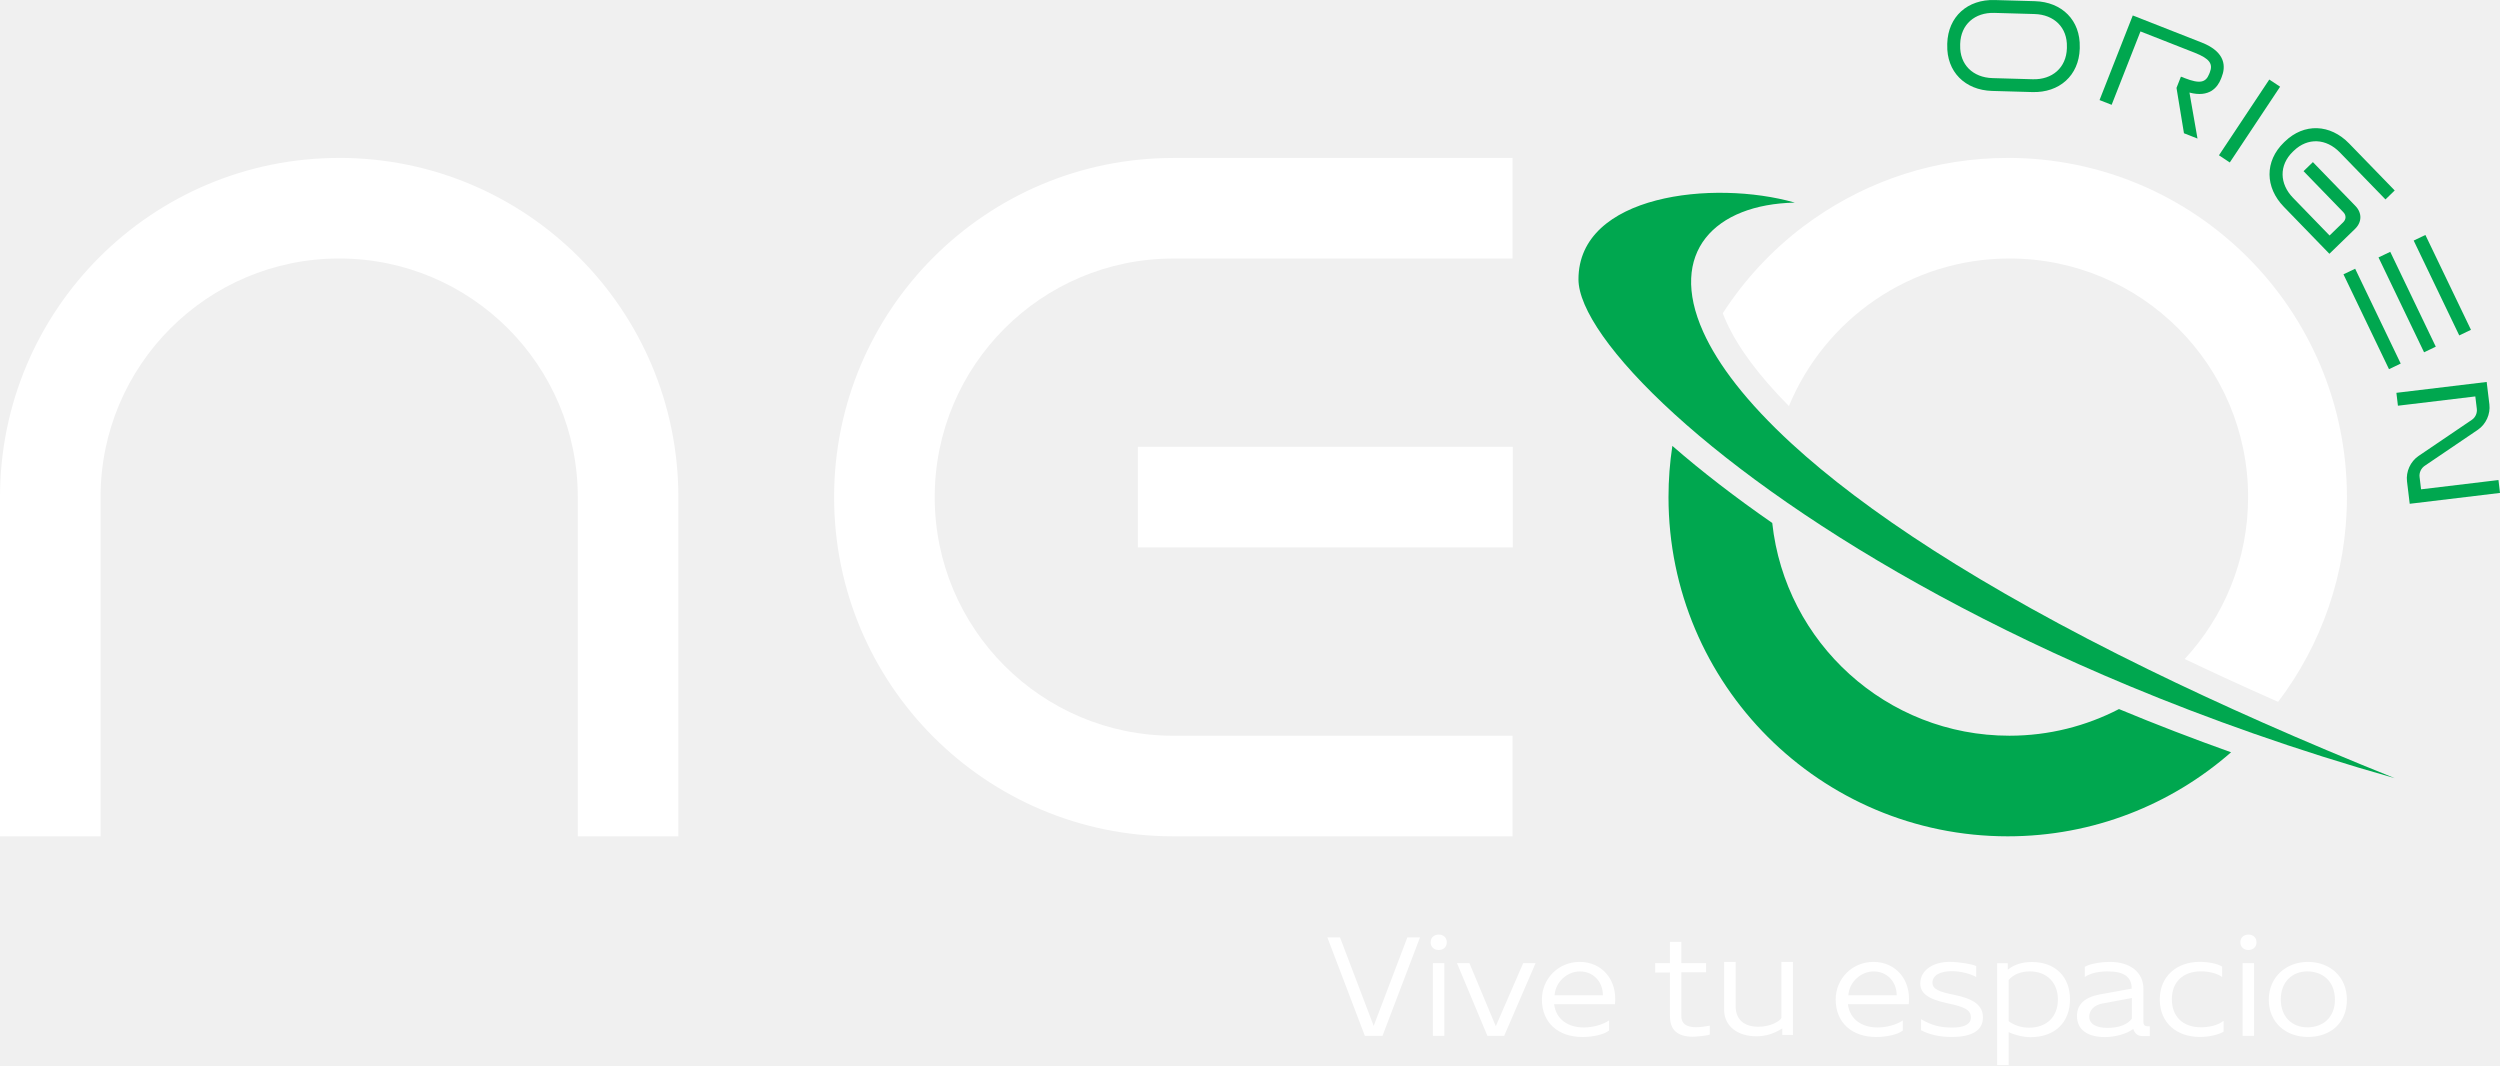
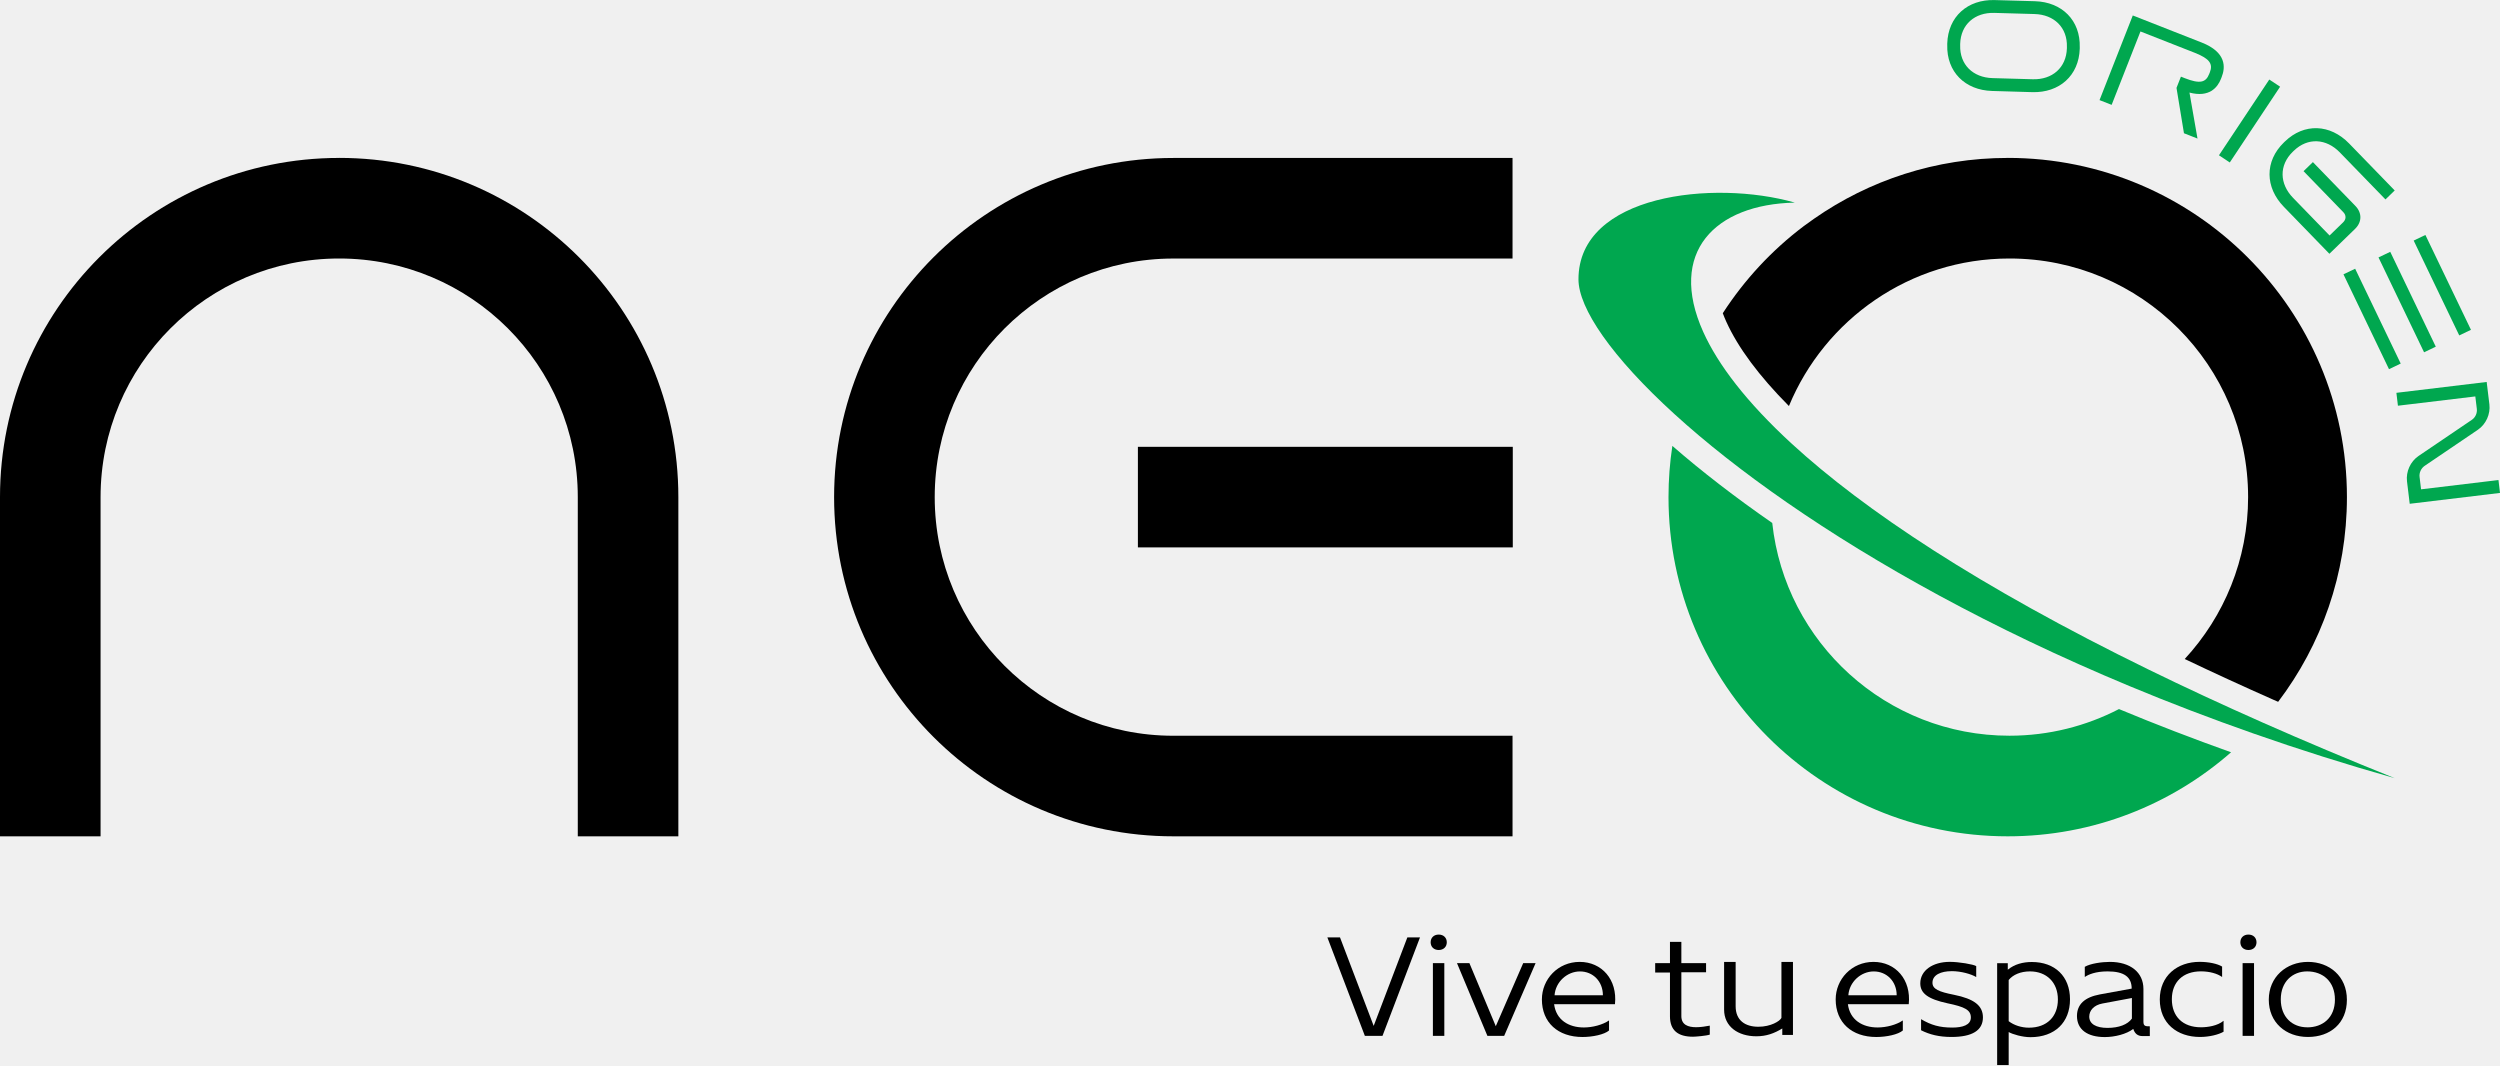
<svg xmlns="http://www.w3.org/2000/svg" id="Capa_2" data-name="Capa 2" viewBox="0 0 700 298.22">
  <defs>
    <style>
      .cls-1 {
-         fill: #fff;
-       }
- 
-       .cls-2 {
        fill: #00a74f;
      }
    </style>
  </defs>
  <g id="Capa_3" data-name="Capa 3">
    <g>
      <g>
-         <path class="cls-2" d="M545.23,12.54v-.36c.23-7.57,5.72-12.39,13.28-12.17l11.27.32c7.56.22,12.77,5.35,12.55,12.92v.36c-.23,7.56-5.72,12.39-13.28,12.17l-11.27-.32c-7.56-.22-12.77-5.36-12.55-12.92ZM569.16,22.19c5.46.16,9.41-3.22,9.57-8.68v-.36c.17-5.46-3.59-9.06-9.04-9.22l-11.27-.32c-5.46-.16-9.41,3.22-9.57,8.68v.36c-.17,5.46,3.59,9.06,9.04,9.22l11.27.32Z" />
-         <path class="cls-2" d="M597.18,4.33l19.3,7.58c6.97,2.74,6.64,6.99,5.6,9.63l-.21.54c-.97,2.47-3.33,5.3-8.82,3.84l2.25,12.88-3.79-1.49-2.09-12.7,1.24-3.15,1.08.42c4.23,1.66,5.89,1.22,6.82-1.15l.19-.47c.92-2.34.02-3.82-4.22-5.49l-15.2-5.97-8.07,20.55-3.39-1.33,9.31-23.7Z" />
-         <path class="cls-2" d="M635.4,22.27l3.03,2.01-14.09,21.21-3.03-2.01,14.09-21.21Z" />
-         <path class="cls-2" d="M645,47.92l2.61-2.53,11.9,12.27c1.9,1.96,1.86,4.53-.1,6.43l-7.18,6.97-2.53-2.61-10.23-10.55c-5.27-5.43-5.41-12.74.02-18.01l.26-.25c5.43-5.27,12.73-4.9,18,.53l12.77,13.16-2.59,2.51-12.77-13.16c-3.8-3.92-8.99-4.25-12.91-.45l-.26.25c-3.92,3.8-3.74,9,.06,12.91l10.23,10.55,3.81-3.7c.86-.84.88-1.97.04-2.83l-11.14-11.49Z" />
-         <path class="cls-2" d="M659.44,75.24l12.76,26.56-3.28,1.57-12.75-26.56,3.28-1.57ZM669.27,70.51l12.75,26.56-3.28,1.57-12.76-26.56,3.28-1.57ZM679.11,65.79l12.76,26.56-3.28,1.57-12.76-26.56,3.28-1.57Z" />
-         <path class="cls-2" d="M693.09,111l-21.67,2.6-.43-3.61,25.28-3.04.76,6.29c.32,2.71-.95,5.54-3.22,7.09l-14.91,10.11c-.98.67-1.57,1.91-1.42,3.1l.42,3.47,21.67-2.6.43,3.61-25.28,3.04-.76-6.29c-.32-2.71.95-5.54,3.22-7.09l14.91-10.11c1.02-.67,1.57-1.91,1.42-3.1l-.42-3.47Z" />
+         <path class="cls-1" d="M545.23,12.55v-.36c.23-7.56,5.72-12.39,13.28-12.17l11.27.32c7.56.22,12.77,5.35,12.55,12.92v.36c-.23,7.56-5.72,12.39-13.28,12.18l-11.27-.33c-7.56-.22-12.77-5.35-12.55-12.92ZM569.16,22.19c5.46.16,9.41-3.22,9.57-8.68v-.36c.17-5.46-3.59-9.06-9.04-9.22l-11.27-.32c-5.46-.16-9.41,3.22-9.57,8.68v.36c-.17,5.46,3.59,9.06,9.04,9.22l11.27.32Z" />
+         <path class="cls-1" d="M597.18,4.33l19.3,7.58c6.97,2.74,6.64,6.98,5.6,9.63l-.21.54c-.97,2.47-3.33,5.3-8.82,3.84l2.25,12.88-3.79-1.49-2.09-12.7,1.24-3.15,1.08.43c4.23,1.66,5.89,1.22,6.82-1.15l.19-.47c.92-2.34.02-3.82-4.22-5.49l-15.2-5.97-8.07,20.55-3.39-1.33,9.31-23.7Z" />
+         <path class="cls-1" d="M635.4,22.27l3.03,2.01-14.09,21.21-3.03-2.01,14.09-21.21Z" />
+         <path class="cls-1" d="M645,47.92l2.61-2.53,11.9,12.27c1.9,1.96,1.86,4.53-.1,6.43l-7.18,6.97-2.53-2.61-10.23-10.55c-5.27-5.43-5.41-12.74.02-18.01l.26-.25c5.43-5.27,12.73-4.9,18,.53l12.77,13.16-2.59,2.51-12.77-13.16c-3.8-3.92-8.99-4.25-12.91-.45l-.26.25c-3.92,3.8-3.74,9,.06,12.91l10.23,10.55,3.81-3.7c.86-.84.88-1.97.04-2.83l-11.14-11.49Z" />
+         <path class="cls-1" d="M659.44,75.24l12.76,26.56-3.28,1.57-12.75-26.56,3.28-1.57ZM669.27,70.51l12.75,26.56-3.28,1.57-12.76-26.56,3.28-1.57ZM679.11,65.79l12.76,26.56-3.28,1.57-12.76-26.56,3.28-1.57Z" />
+         <path class="cls-1" d="M693.09,111l-21.67,2.6-.43-3.61,25.28-3.04.76,6.29c.32,2.71-.95,5.54-3.22,7.09l-14.91,10.11c-.98.67-1.57,1.91-1.42,3.1l.42,3.47,21.67-2.6.43,3.61-25.28,3.04-.76-6.29c-.32-2.71.95-5.54,3.22-7.09l14.91-10.11c1.02-.67,1.57-1.91,1.42-3.1l-.42-3.47Z" />
      </g>
-       <path class="cls-1" d="M94.98,44.22h0C42.52,44.22,0,86.74,0,139.19v94.98h28.16v-94.98c0-36.9,29.91-66.81,66.81-66.81s66.81,29.91,66.81,66.81v94.98h28.16v-94.98c0-52.45-42.52-94.98-94.98-94.98" />
-       <path class="cls-1" d="M233.55,139.19h0c0,52.45,42.52,94.98,94.98,94.98h94.98v-28.16h-94.98c-36.9,0-66.81-29.91-66.81-66.81s29.91-66.81,66.81-66.81h94.98v-28.16h-94.98c-52.45,0-94.98,42.52-94.98,94.98" />
-       <rect class="cls-1" x="318.61" y="125.11" width="104.97" height="28.16" />
-       <path class="cls-2" d="M502.53,56.73c-22.33.48-35.68,13.89-25.62,36.21,4.09,9.08,12.06,19.63,24.87,31.38,20.11,18.45,52.17,39.87,99.93,63.21,9.93,4.85,20.53,9.78,31.85,14.79,11.57,5.12,23.88,10.31,36.97,15.57-13.75-3.89-26.95-8.08-39.57-12.51-12.11-4.24-23.69-8.69-34.74-13.29-38.87-16.18-71.03-34.2-95.74-51.3-12.44-8.61-22.99-16.98-31.56-24.78-17.69-16.09-26.95-29.72-26.95-37.8,0-23.79,37.85-27.96,60.56-21.49Z" />
+       <path d="M94.98,44.22h0C42.52,44.22,0,86.74,0,139.19v94.98h28.16v-94.98c0-36.9,29.91-66.81,66.81-66.81s66.81,29.91,66.81,66.81v94.98h28.16v-94.98c0-52.45-42.52-94.98-94.98-94.98" />
+       <path d="M233.55,139.19h0c0,52.45,42.52,94.98,94.98,94.98h94.98v-28.16h-94.98c-36.9,0-66.81-29.91-66.81-66.81s29.91-66.81,66.81-66.81h94.98v-28.16h-94.98c-52.45,0-94.98,42.52-94.98,94.98" />
+       <rect x="318.61" y="125.11" width="104.97" height="28.16" />
+       <path class="cls-1" d="M502.53,56.73c-22.33.48-35.68,13.89-25.62,36.21,4.09,9.08,12.06,19.63,24.87,31.38,20.11,18.45,52.17,39.87,99.93,63.21,9.93,4.85,20.53,9.78,31.85,14.79,11.57,5.12,23.88,10.31,36.97,15.57-13.75-3.89-26.95-8.08-39.57-12.51-12.11-4.24-23.69-8.69-34.74-13.29-38.87-16.18-71.03-34.2-95.74-51.3-12.44-8.61-22.99-16.98-31.56-24.78-17.69-16.09-26.95-29.72-26.95-37.8,0-23.79,37.85-27.96,60.56-21.49Z" />
      <g>
-         <path class="cls-1" d="M387.11,290.04h-4.95l-10.5-27.57h3.54l9.43,24.78,9.43-24.78h3.54l-10.5,27.57Z" />
-         <path class="cls-1" d="M402.84,261.68c1.35,0,2.26.88,2.26,2.16s-.91,2.16-2.26,2.16-2.26-.88-2.26-2.16.91-2.16,2.26-2.16ZM401.21,290.04v-20.37h3.2v20.37h-3.2Z" />
-         <path class="cls-1" d="M429.97,269.67l-8.8,20.37h-4.7l-8.52-20.37h3.48l7.39,17.67,7.68-17.67h3.48Z" />
-         <path class="cls-1" d="M442.32,269.33c6.17,0,10.59,4.95,9.87,11.84h-17.04c.56,4.39,4.04,6.52,8.33,6.52,2.41,0,5.23-.72,7.05-1.97v2.82c-1.32,1.13-4.57,1.82-7.43,1.82-6.86,0-11.37-4.04-11.37-10.53,0-5.64,4.48-10.5,10.59-10.5ZM435.27,278.67h13.54c0-3.89-2.79-6.67-6.42-6.67s-6.86,2.98-7.11,6.67Z" />
-         <path class="cls-1" d="M477.7,269.67v2.57h-6.92v12.28c0,2.44,1.91,3.1,4.14,3.1,1.28,0,2.66-.22,3.82-.44v2.51c-.94.34-4.01.59-4.7.59-4.26,0-6.45-1.82-6.45-5.73v-12.25h-4.14v-2.63h4.14v-5.95h3.19v5.95h6.92Z" />
-         <path class="cls-1" d="M502.02,289.79h-2.98v-1.82c-2.26,1.38-4.45,2.19-7.27,2.19-5.11,0-9.02-2.72-9.02-7.46v-13.35h3.23v12.41c0,3.95,2.66,5.73,6.36,5.73,3.48,0,6.02-1.57,6.46-2.47v-15.67h3.23v20.43Z" />
-         <path class="cls-1" d="M524.58,269.33c6.17,0,10.59,4.95,9.87,11.84h-17.04c.56,4.39,4.04,6.52,8.33,6.52,2.41,0,5.23-.72,7.05-1.97v2.82c-1.32,1.13-4.57,1.82-7.43,1.82-6.86,0-11.37-4.04-11.37-10.53,0-5.64,4.48-10.5,10.59-10.5ZM517.53,278.67h13.54c0-3.89-2.79-6.67-6.42-6.67s-6.86,2.98-7.11,6.67Z" />
-         <path class="cls-1" d="M546.45,271.93c-2.98,0-5.36,1.03-5.36,3.23,0,1.79,1.79,2.54,6.02,3.38,5.61,1.13,8.11,3.01,8.11,6.33,0,3.63-2.98,5.48-8.8,5.48-3.45,0-6.11-.66-8.52-1.88v-3.1c2.82,1.66,5.2,2.35,8.74,2.35,2.85,0,5.2-.69,5.2-2.82s-1.72-2.98-6.55-3.98c-5.51-1.19-7.61-2.82-7.61-5.58,0-3.6,3.48-6.02,8.27-6.02,2.54,0,6.61.69,7.39,1.19v3.07c-1.38-.84-4.23-1.66-6.89-1.66Z" />
-         <path class="cls-1" d="M562.18,271.52c1.88-1.54,4.23-2.16,6.74-2.16,6.45,0,10.68,4.01,10.68,10.46s-4.23,10.59-11.09,10.59c-2.22,0-5.01-.81-6.08-1.44v9.24h-3.23v-28.51h2.98v1.82ZM562.43,274.4v11.53c1.5,1.16,3.6,1.82,5.67,1.82,5.07,0,8.11-3.13,8.11-7.9s-3.16-7.86-7.83-7.86c-2.57,0-4.73.91-5.95,2.41Z" />
-         <path class="cls-1" d="M583.74,270.71c1.53-.91,4.73-1.38,7.02-1.38,5.76,0,9.4,2.94,9.4,7.58v9.18c0,1.25.6,1.28,1.79,1.28v2.73h-2.07c-1.32,0-2.13-.69-2.57-2.01-1.88,1.47-5.2,2.29-7.96,2.29-4.86,0-7.8-2.1-7.8-5.89,0-3.29,2.19-5.26,6.39-6.05l8.93-1.63c0-3.23-2.07-4.82-6.74-4.82-3.41,0-5.39.88-6.39,1.57v-2.85ZM588.69,280.98c-2.41.44-3.7,1.97-3.7,3.67,0,2.07,1.94,3.16,5.11,3.16s5.64-.94,6.83-2.6v-5.77l-8.24,1.54Z" />
-         <path class="cls-1" d="M622.6,285.84v3.04c-1.38.81-3.98,1.47-6.61,1.47-6.42,0-11.25-3.85-11.25-10.5s4.92-10.53,11.15-10.53c2.51,0,4.95.5,6.3,1.32v2.94c-1.29-1-3.6-1.6-5.92-1.6-5.04,0-8.15,2.98-8.15,7.8s3.04,7.86,8.15,7.86c1.91,0,4.64-.41,6.33-1.82Z" />
-         <path class="cls-1" d="M629.56,261.68c1.35,0,2.26.88,2.26,2.16s-.91,2.16-2.26,2.16-2.26-.88-2.26-2.16.91-2.16,2.26-2.16ZM627.93,290.04v-20.37h3.2v20.37h-3.2Z" />
-         <path class="cls-1" d="M646.23,269.33c5.95,0,10.9,3.98,10.9,10.59s-4.67,10.43-10.9,10.43-10.97-4.07-10.97-10.43,4.89-10.59,10.97-10.59ZM646.04,287.66c4.32,0,7.74-2.69,7.74-7.77s-3.38-7.9-7.77-7.9c-4.11,0-7.39,2.88-7.39,7.83s3.2,7.83,7.42,7.83Z" />
+         <path d="M387.11,290.04h-4.95l-10.5-27.57h3.54l9.43,24.78,9.43-24.78h3.54l-10.5,27.57Z" />
+         <path d="M402.84,261.68c1.35,0,2.26.88,2.26,2.16s-.91,2.16-2.26,2.16-2.26-.88-2.26-2.16.91-2.16,2.26-2.16ZM401.21,290.04v-20.37h3.2v20.37h-3.2Z" />
+         <path d="M429.97,269.67l-8.8,20.37h-4.7l-8.52-20.37h3.48l7.39,17.67,7.68-17.67h3.48Z" />
+         <path d="M442.32,269.33c6.17,0,10.59,4.95,9.87,11.84h-17.04c.56,4.39,4.04,6.52,8.33,6.52,2.41,0,5.23-.72,7.05-1.97v2.82c-1.32,1.13-4.57,1.82-7.43,1.82-6.86,0-11.37-4.04-11.37-10.53,0-5.64,4.48-10.5,10.59-10.5ZM435.27,278.67h13.54c0-3.89-2.79-6.67-6.42-6.67s-6.86,2.98-7.11,6.67Z" />
+         <path d="M477.7,269.67v2.57h-6.92v12.28c0,2.44,1.91,3.1,4.14,3.1,1.28,0,2.66-.22,3.82-.44v2.51c-.94.34-4.01.59-4.7.59-4.26,0-6.45-1.82-6.45-5.73v-12.25h-4.14v-2.63h4.14v-5.95h3.19v5.95h6.92Z" />
+         <path d="M502.02,289.79h-2.98v-1.82c-2.26,1.38-4.45,2.19-7.27,2.19-5.11,0-9.02-2.72-9.02-7.46v-13.35h3.23v12.41c0,3.95,2.66,5.73,6.36,5.73,3.48,0,6.02-1.57,6.46-2.47v-15.67h3.23v20.43Z" />
+         <path d="M524.58,269.33c6.17,0,10.59,4.95,9.87,11.84h-17.04c.56,4.39,4.04,6.52,8.33,6.52,2.41,0,5.23-.72,7.05-1.97v2.82c-1.32,1.13-4.57,1.82-7.43,1.82-6.86,0-11.37-4.04-11.37-10.53,0-5.64,4.48-10.5,10.59-10.5ZM517.53,278.67h13.54c0-3.89-2.79-6.67-6.42-6.67s-6.86,2.98-7.11,6.67Z" />
+         <path d="M546.45,271.93c-2.98,0-5.36,1.03-5.36,3.23,0,1.79,1.79,2.54,6.02,3.38,5.61,1.13,8.11,3.01,8.11,6.33,0,3.63-2.98,5.48-8.8,5.48-3.45,0-6.11-.66-8.52-1.88v-3.1c2.82,1.66,5.2,2.35,8.74,2.35,2.85,0,5.2-.69,5.2-2.82s-1.72-2.98-6.55-3.98c-5.51-1.19-7.61-2.82-7.61-5.58,0-3.6,3.48-6.02,8.27-6.02,2.54,0,6.61.69,7.39,1.19v3.07c-1.38-.84-4.23-1.66-6.89-1.66Z" />
+         <path d="M562.18,271.52c1.88-1.54,4.23-2.16,6.74-2.16,6.45,0,10.68,4.01,10.68,10.46s-4.23,10.59-11.09,10.59c-2.22,0-5.01-.81-6.08-1.44v9.24h-3.23v-28.51h2.98v1.82ZM562.43,274.4v11.53c1.5,1.16,3.6,1.82,5.67,1.82,5.07,0,8.11-3.13,8.11-7.9s-3.16-7.86-7.83-7.86c-2.57,0-4.73.91-5.95,2.41Z" />
+         <path d="M583.74,270.71c1.53-.91,4.73-1.38,7.02-1.38,5.76,0,9.4,2.94,9.4,7.58v9.18c0,1.25.6,1.28,1.79,1.28v2.73h-2.07c-1.32,0-2.13-.69-2.57-2.01-1.88,1.47-5.2,2.29-7.96,2.29-4.86,0-7.8-2.1-7.8-5.89,0-3.29,2.19-5.26,6.39-6.05l8.93-1.63c0-3.23-2.07-4.82-6.74-4.82-3.41,0-5.39.88-6.39,1.57v-2.85ZM588.69,280.98c-2.41.44-3.7,1.97-3.7,3.67,0,2.07,1.94,3.16,5.11,3.16s5.64-.94,6.83-2.6v-5.77l-8.24,1.54Z" />
+         <path d="M622.6,285.84v3.04c-1.38.81-3.98,1.47-6.61,1.47-6.42,0-11.25-3.85-11.25-10.5s4.92-10.53,11.15-10.53c2.51,0,4.95.5,6.3,1.32v2.94c-1.29-1-3.6-1.6-5.92-1.6-5.04,0-8.15,2.98-8.15,7.8s3.04,7.86,8.15,7.86c1.91,0,4.64-.41,6.33-1.82Z" />
+         <path d="M629.56,261.68c1.35,0,2.26.88,2.26,2.16s-.91,2.16-2.26,2.16-2.26-.88-2.26-2.16.91-2.16,2.26-2.16ZM627.93,290.04v-20.37h3.2v20.37h-3.2Z" />
+         <path d="M646.23,269.33c5.95,0,10.9,3.98,10.9,10.59s-4.67,10.43-10.9,10.43-10.97-4.07-10.97-10.43,4.89-10.59,10.97-10.59ZM646.04,287.66c4.32,0,7.74-2.69,7.74-7.77s-3.38-7.9-7.77-7.9c-4.11,0-7.39,2.88-7.39,7.83s3.2,7.83,7.42,7.83Z" />
      </g>
-       <path class="cls-2" d="M593.33,198.53c-9.19,4.76-19.62,7.47-30.69,7.47-34.45,0-62.8-26.08-66.41-59.57-10.38-7.19-19.76-14.43-27.97-21.58-.71,4.68-1.08,9.46-1.08,14.34,0,52.45,42.52,94.98,94.98,94.98,23.96,0,45.83-8.89,62.54-23.53-10.58-3.78-21.05-7.8-31.19-12.02-.06-.03-.12-.05-.18-.08Z" />
-       <path class="cls-1" d="M562.16,44.22c-20.16,0-38.85,6.3-54.22,17.02-.97.68-1.94,1.36-2.88,2.07-8.92,6.72-16.6,14.99-22.68,24.39.31.82.63,1.61.97,2.35,3.28,7.27,9.18,15.21,17.55,23.64,10.02-24.24,33.89-41.31,61.76-41.31,36.9,0,66.81,29.91,66.81,66.81,0,17.5-6.74,33.42-17.75,45.33,7.93,3.78,16.2,7.59,24.7,11.35.48.21.98.43,1.46.64,12.08-15.93,19.26-35.78,19.26-57.32,0-52.45-42.52-94.98-94.98-94.98Z" />
+       <path class="cls-1" d="M593.33,198.53c-9.19,4.76-19.62,7.47-30.69,7.47-34.45,0-62.8-26.08-66.41-59.57-10.38-7.19-19.76-14.43-27.97-21.58-.71,4.68-1.08,9.46-1.08,14.34,0,52.45,42.52,94.98,94.98,94.98,23.96,0,45.83-8.89,62.54-23.53-10.58-3.78-21.05-7.8-31.19-12.02-.06-.03-.12-.05-.18-.08Z" />
+       <path d="M562.16,44.22c-20.16,0-38.85,6.3-54.22,17.02-.97.68-1.94,1.36-2.88,2.07-8.92,6.72-16.6,14.99-22.68,24.39.31.82.63,1.61.97,2.35,3.28,7.27,9.18,15.21,17.55,23.64,10.02-24.24,33.89-41.31,61.76-41.31,36.9,0,66.81,29.91,66.81,66.81,0,17.5-6.74,33.42-17.75,45.33,7.93,3.78,16.2,7.59,24.7,11.35.48.21.98.43,1.46.64,12.08-15.93,19.26-35.78,19.26-57.32,0-52.45-42.52-94.98-94.98-94.98Z" />
    </g>
  </g>
</svg>
